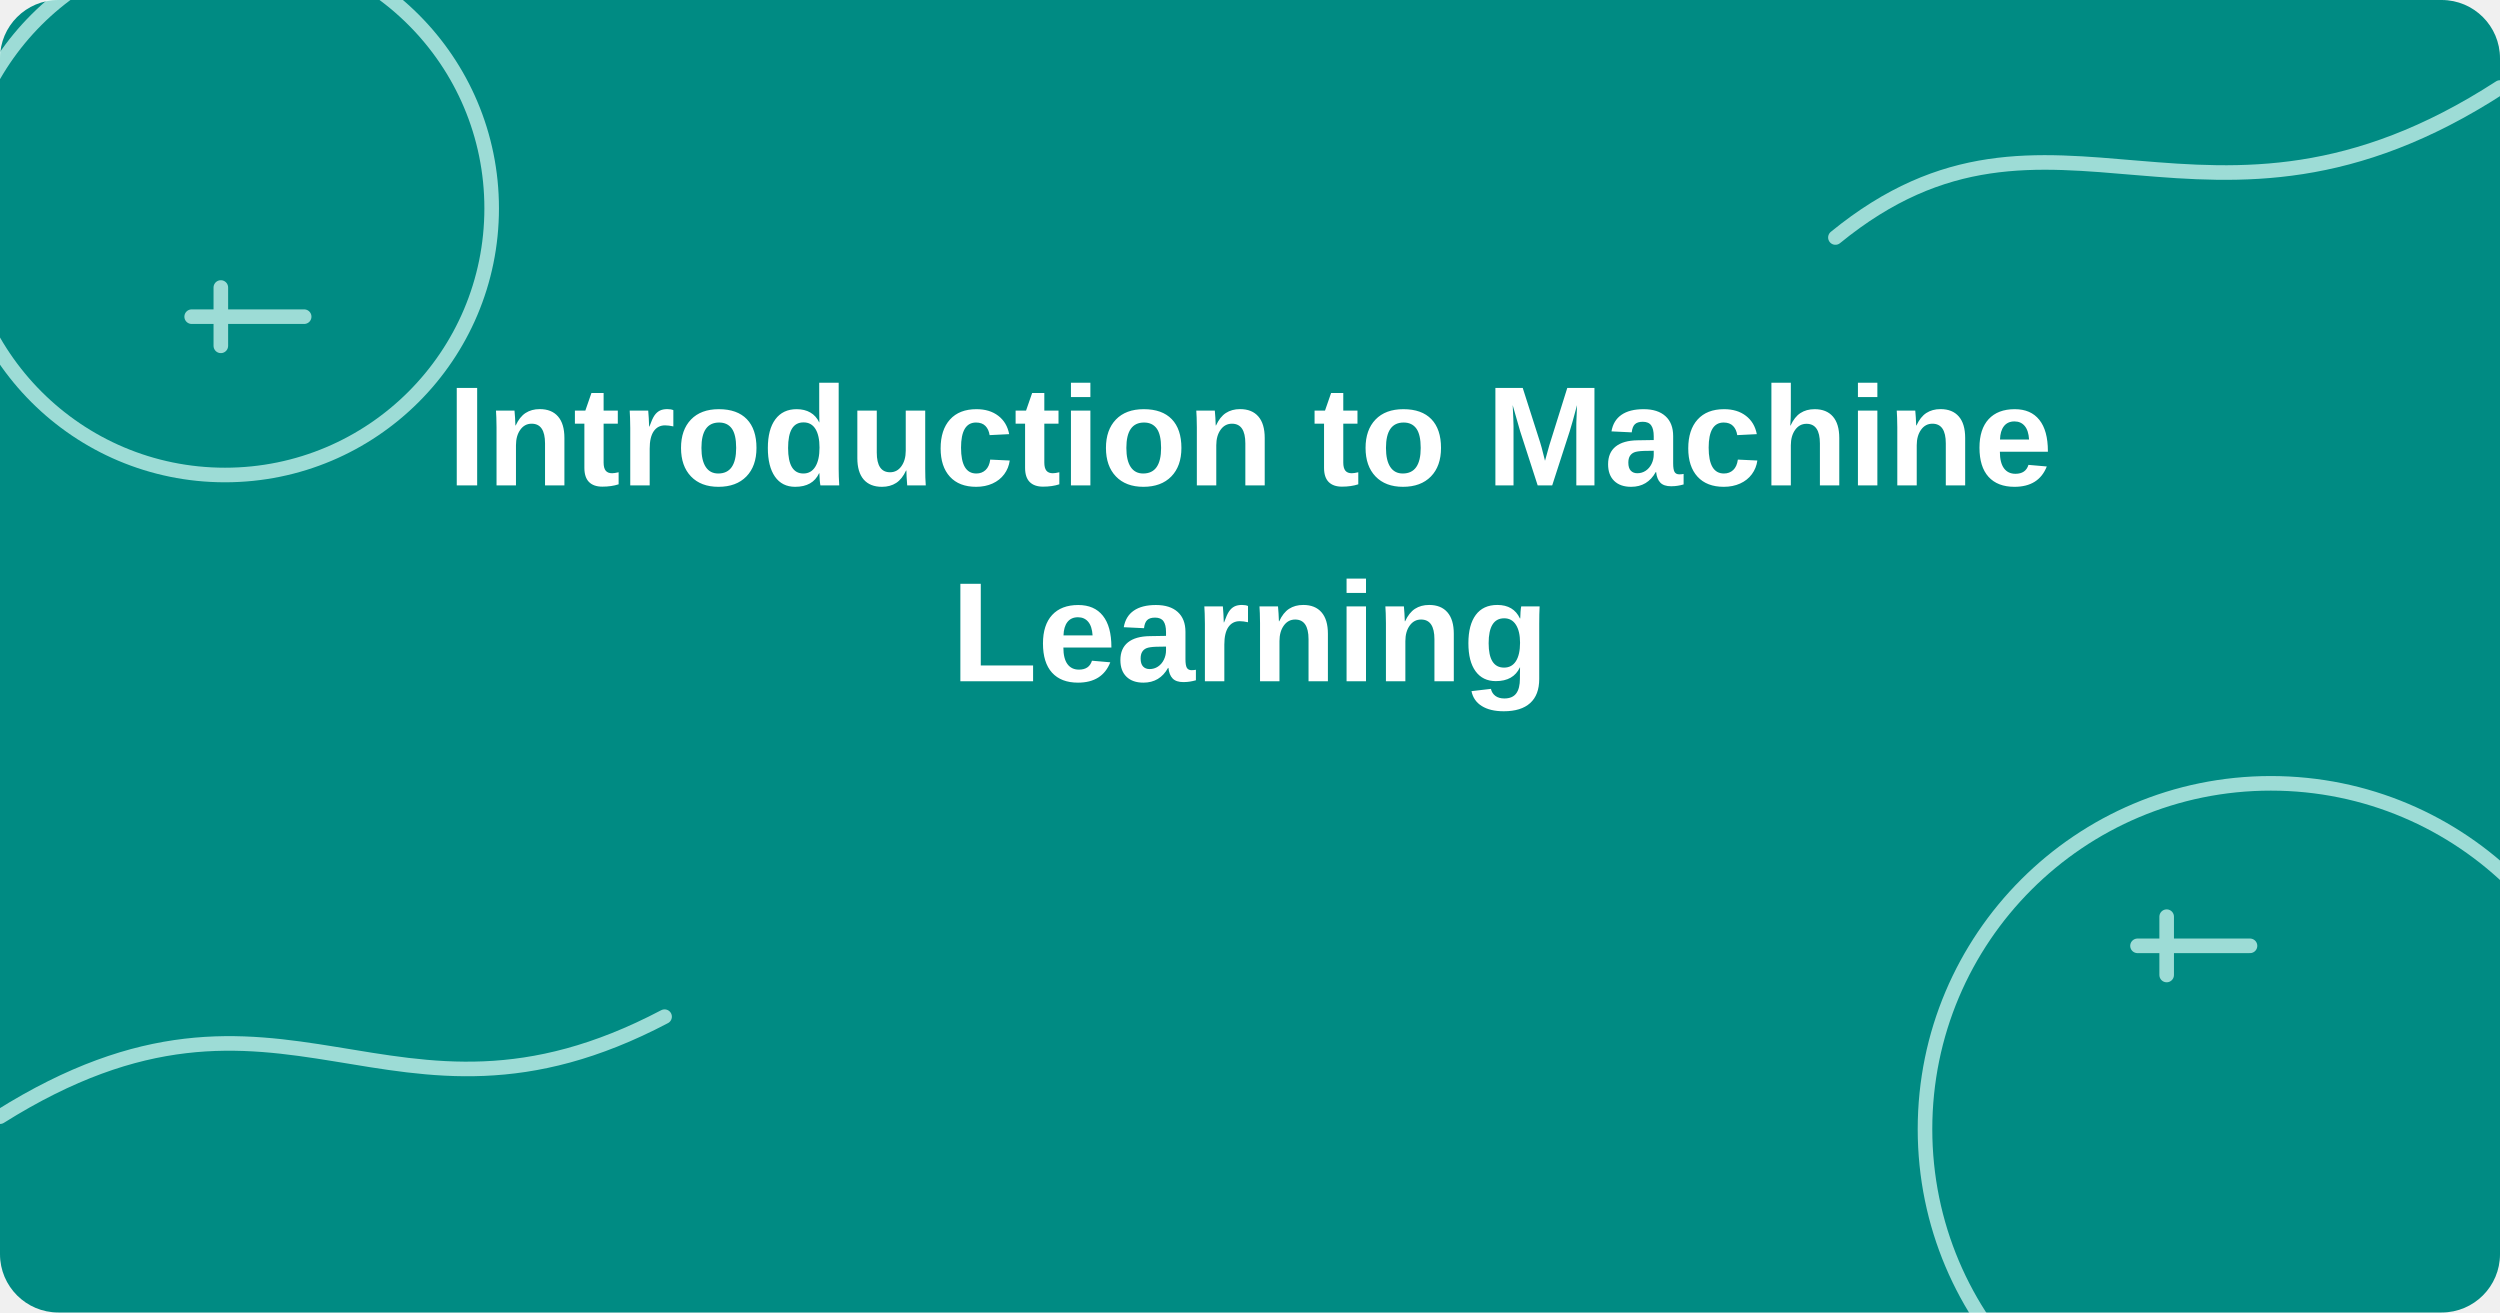
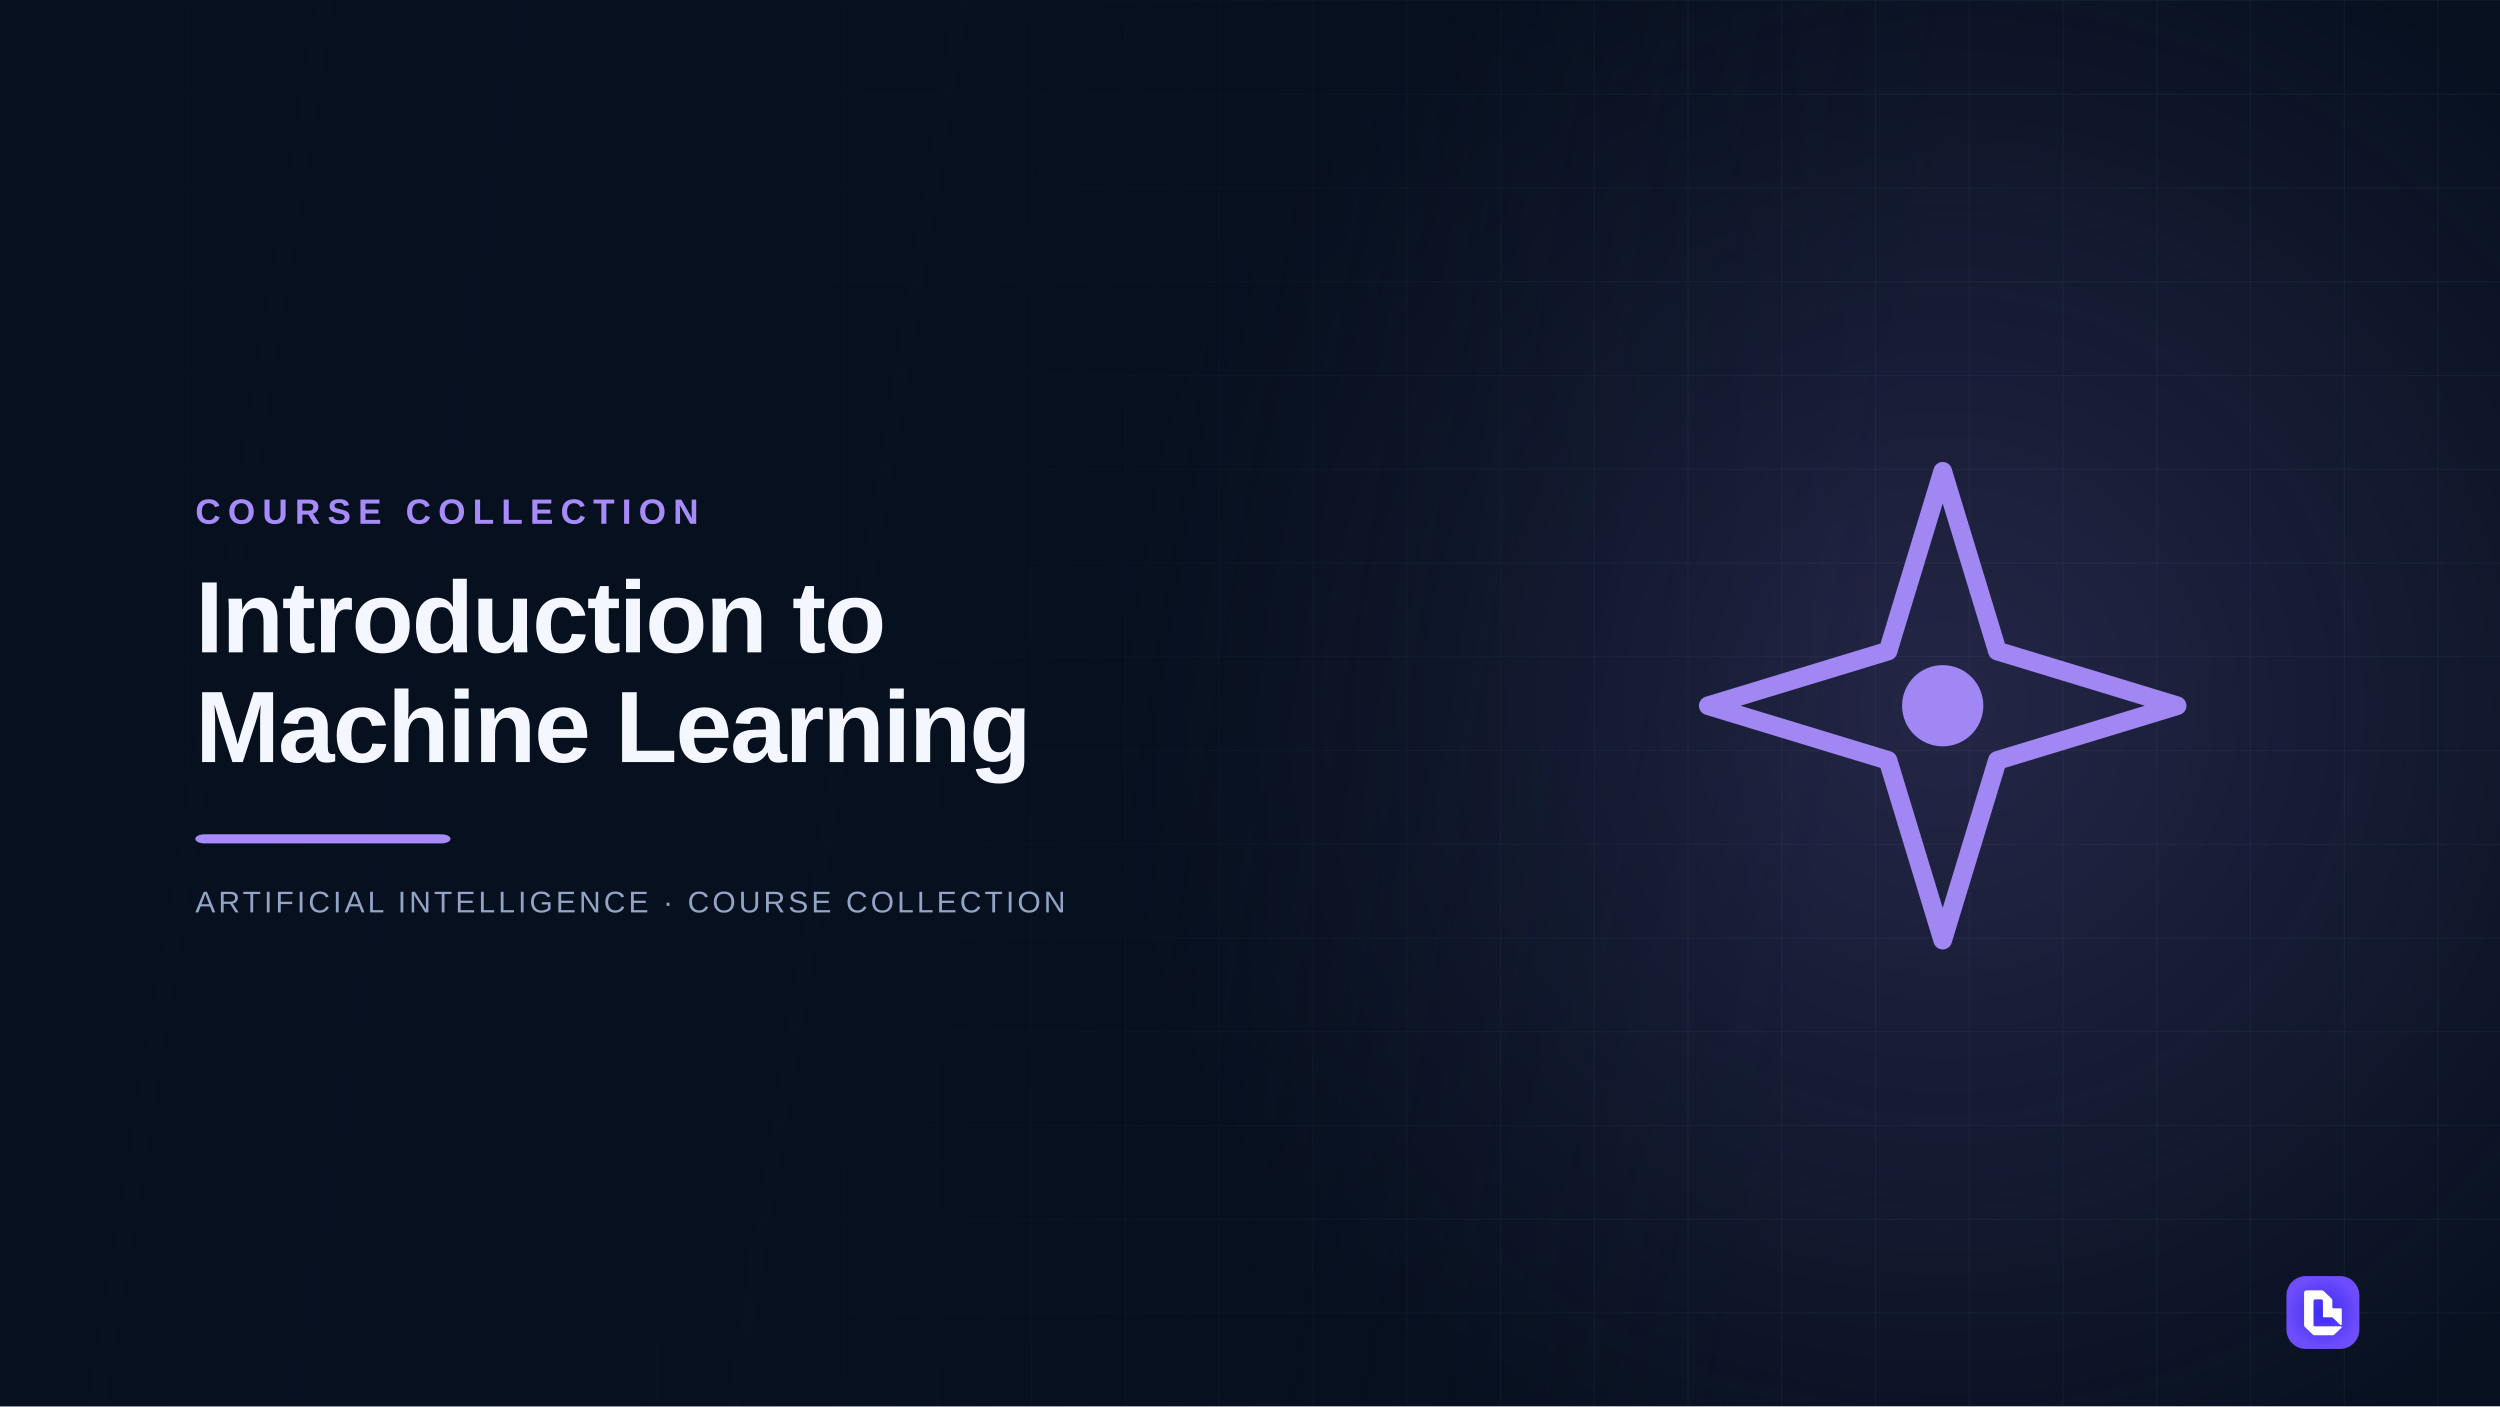
- <svg xmlns="http://www.w3.org/2000/svg" width="1200" height="630" viewBox="0 0 1200 630" fill="none">
-   <rect width="1200" height="630" rx="28" fill="#008B83" />
-   <circle cx="108" cy="100" r="128" stroke="#DFFFFA" stroke-width="7" opacity=".7" />
-   <circle cx="1090" cy="542" r="166" stroke="#DFFFFA" stroke-width="7" opacity=".7" />
-   <path d="M0 536C137 450 186 558 319 488M881 114c104-85 177 20 319-72" stroke="#DFFFFA" stroke-width="7" stroke-linecap="round" opacity=".7" />
-   <path d="M92 152h54M106 138v28M1026 454h54M1040 440v28" stroke="#DFFFFA" stroke-width="7" stroke-linecap="round" opacity=".7" />
-   <text x="600" y="233" text-anchor="middle" fill="white" font-family="Arial, Helvetica, sans-serif" font-size="68" font-weight="700">Introduction to Machine</text>
-   <text x="600" y="327" text-anchor="middle" fill="white" font-family="Arial, Helvetica, sans-serif" font-size="68" font-weight="700">Learning</text>
+ <svg xmlns="http://www.w3.org/2000/svg" width="1920" height="1080" viewBox="0 0 1920 1080" fill="none">
+   <defs>
+     <radialGradient id="glow">
+       <stop stop-color="#A78BFA" stop-opacity=".18" />
+       <stop offset="1" stop-color="#A78BFA" stop-opacity="0" />
+     </radialGradient>
+     <linearGradient id="mask" x1="0" y1="0" x2="1" y2=".09">
+       <stop stop-color="#07101F" stop-opacity=".94" />
+       <stop offset=".4" stop-color="#07101F" stop-opacity=".84" />
+       <stop offset=".62" stop-color="#07101F" stop-opacity=".3" />
+       <stop offset=".78" stop-color="#07101F" stop-opacity="0" />
+     </linearGradient>
+     <pattern id="grid" width="72" height="72" patternUnits="userSpaceOnUse">
+       <path d="M72 0H0V72" stroke="#93A4C5" stroke-opacity=".1" />
+     </pattern>
+   </defs>
+   <rect width="1920" height="1080" fill="#07101F" />
+   <ellipse cx="1492" cy="542" rx="640" ry="640" fill="url(#glow)" />
+   <rect width="1920" height="1080" fill="url(#grid)" />
+   <rect width="1920" height="1080" fill="url(#mask)" />
+   <g id="course-figure" opacity=".96" transform="translate(1204.00 296.00) scale(6)" stroke="#A78BFA" stroke-width="2.4" stroke-linecap="round" stroke-linejoin="round">
+     <path d="M48 11 55 34 78 41 55 48 48 71 41 48 18 41 41 34Z" stroke="#A78BFA" stroke-width="2.4" stroke-linecap="round" stroke-linejoin="round" />
+     <circle cx="48" cy="41" r="4" fill="#A78BFA" />
+   </g>
+   <g font-family="Arial, Helvetica, sans-serif">
+     <text x="150" y="402.26" fill="#A78BFA" font-size="27" font-weight="700" letter-spacing="5.5">COURSE COLLECTION</text>
+     <text x="150" y="501.00" fill="#F4F7FF" font-size="78" font-weight="800" letter-spacing="-1.4">Introduction to</text>
+     <text x="150" y="585.24" fill="#F4F7FF" font-size="78" font-weight="800" letter-spacing="-1.4">Machine Learning</text>
+     <rect x="150" y="640.74" width="196" height="7" rx="7" fill="#A78BFA" />
+     <text x="150" y="700.74" fill="#93A4C5" font-size="23" letter-spacing="2.4">ARTIFICIAL INTELLIGENCE · COURSE COLLECTION</text>
+   </g>
+   <svg x="1756" y="980" width="56" height="56" viewBox="0 0 120 120">
+     <path d="M0 32C0 14.327 14.327 0 32 0H88C105.673 0 120 14.327 120 32V88C120 105.673 105.673 120 88 120H32C14.327 120 0 105.673 0 88V32Z" fill="url(#paint0_radial_3803_20895)" />
+     <path d="M29 54.178C29 45.416 29 36.653 29 27.89C29 25.023 30.586 23.509 33.598 23.509C41.67 23.509 49.743 23.521 57.815 23.498C58.516 23.479 59.214 23.602 59.861 23.86C60.509 24.118 61.092 24.504 61.572 24.993C65.713 29.004 69.88 32.99 74.073 36.95C75.03 37.858 75.506 38.907 75.506 40.181C75.497 43.697 75.494 47.211 75.496 50.724C75.496 52.446 76.248 53.158 78.075 53.16C81.68 53.16 85.286 53.16 88.894 53.16C90.314 53.16 91 53.806 91 55.159C91 63.1 91 71.041 91 78.982C91 79.698 90.811 80.332 90.076 80.607C89.341 80.883 88.765 80.577 88.224 80.06C84.439 76.418 80.618 72.803 76.847 69.154C75.947 68.284 74.977 67.874 73.679 67.893C69.787 67.949 65.894 67.914 62 67.914C60.532 67.914 60.065 67.476 60.063 66.093C60.053 58.107 60.042 50.12 60.033 42.132C60.037 41.675 60.015 41.218 59.968 40.763C59.825 39.475 58.73 38.367 57.389 38.347C53.976 38.296 50.56 38.285 47.147 38.347C45.543 38.378 44.49 39.723 44.487 41.508C44.477 46.551 44.472 51.594 44.47 56.636C44.47 64.555 44.467 72.474 44.461 80.391C44.461 82.115 45.122 82.753 46.904 82.753C60.996 82.753 75.086 82.753 89.176 82.753C89.835 82.753 90.433 82.838 90.752 83.462C91.049 84.047 90.999 84.614 90.496 85.096C86.512 88.903 82.526 92.708 78.538 96.512C78.195 96.834 77.788 97.086 77.341 97.254C76.894 97.423 76.416 97.504 75.936 97.492C66.001 97.498 56.066 97.498 46.131 97.492C44.941 97.492 43.981 96.978 43.156 96.187C39.908 93.07 36.654 89.956 33.393 86.844C32.449 85.94 31.52 85.019 30.546 84.145C29.484 83.194 28.999 82.036 29 80.659C29 62.991 29.012 63.01 29 54.178Z" fill="white" />
+     <defs>
+       <radialGradient id="paint0_radial_3803_20895" cx="0" cy="0" r="1" gradientUnits="userSpaceOnUse" gradientTransform="translate(60 60) rotate(90) scale(60)">
+         <stop stop-color="#3A2AF4" />
+         <stop offset="1" stop-color="#6E4DFC" />
+       </radialGradient>
+     </defs>
+   </svg>
</svg>
